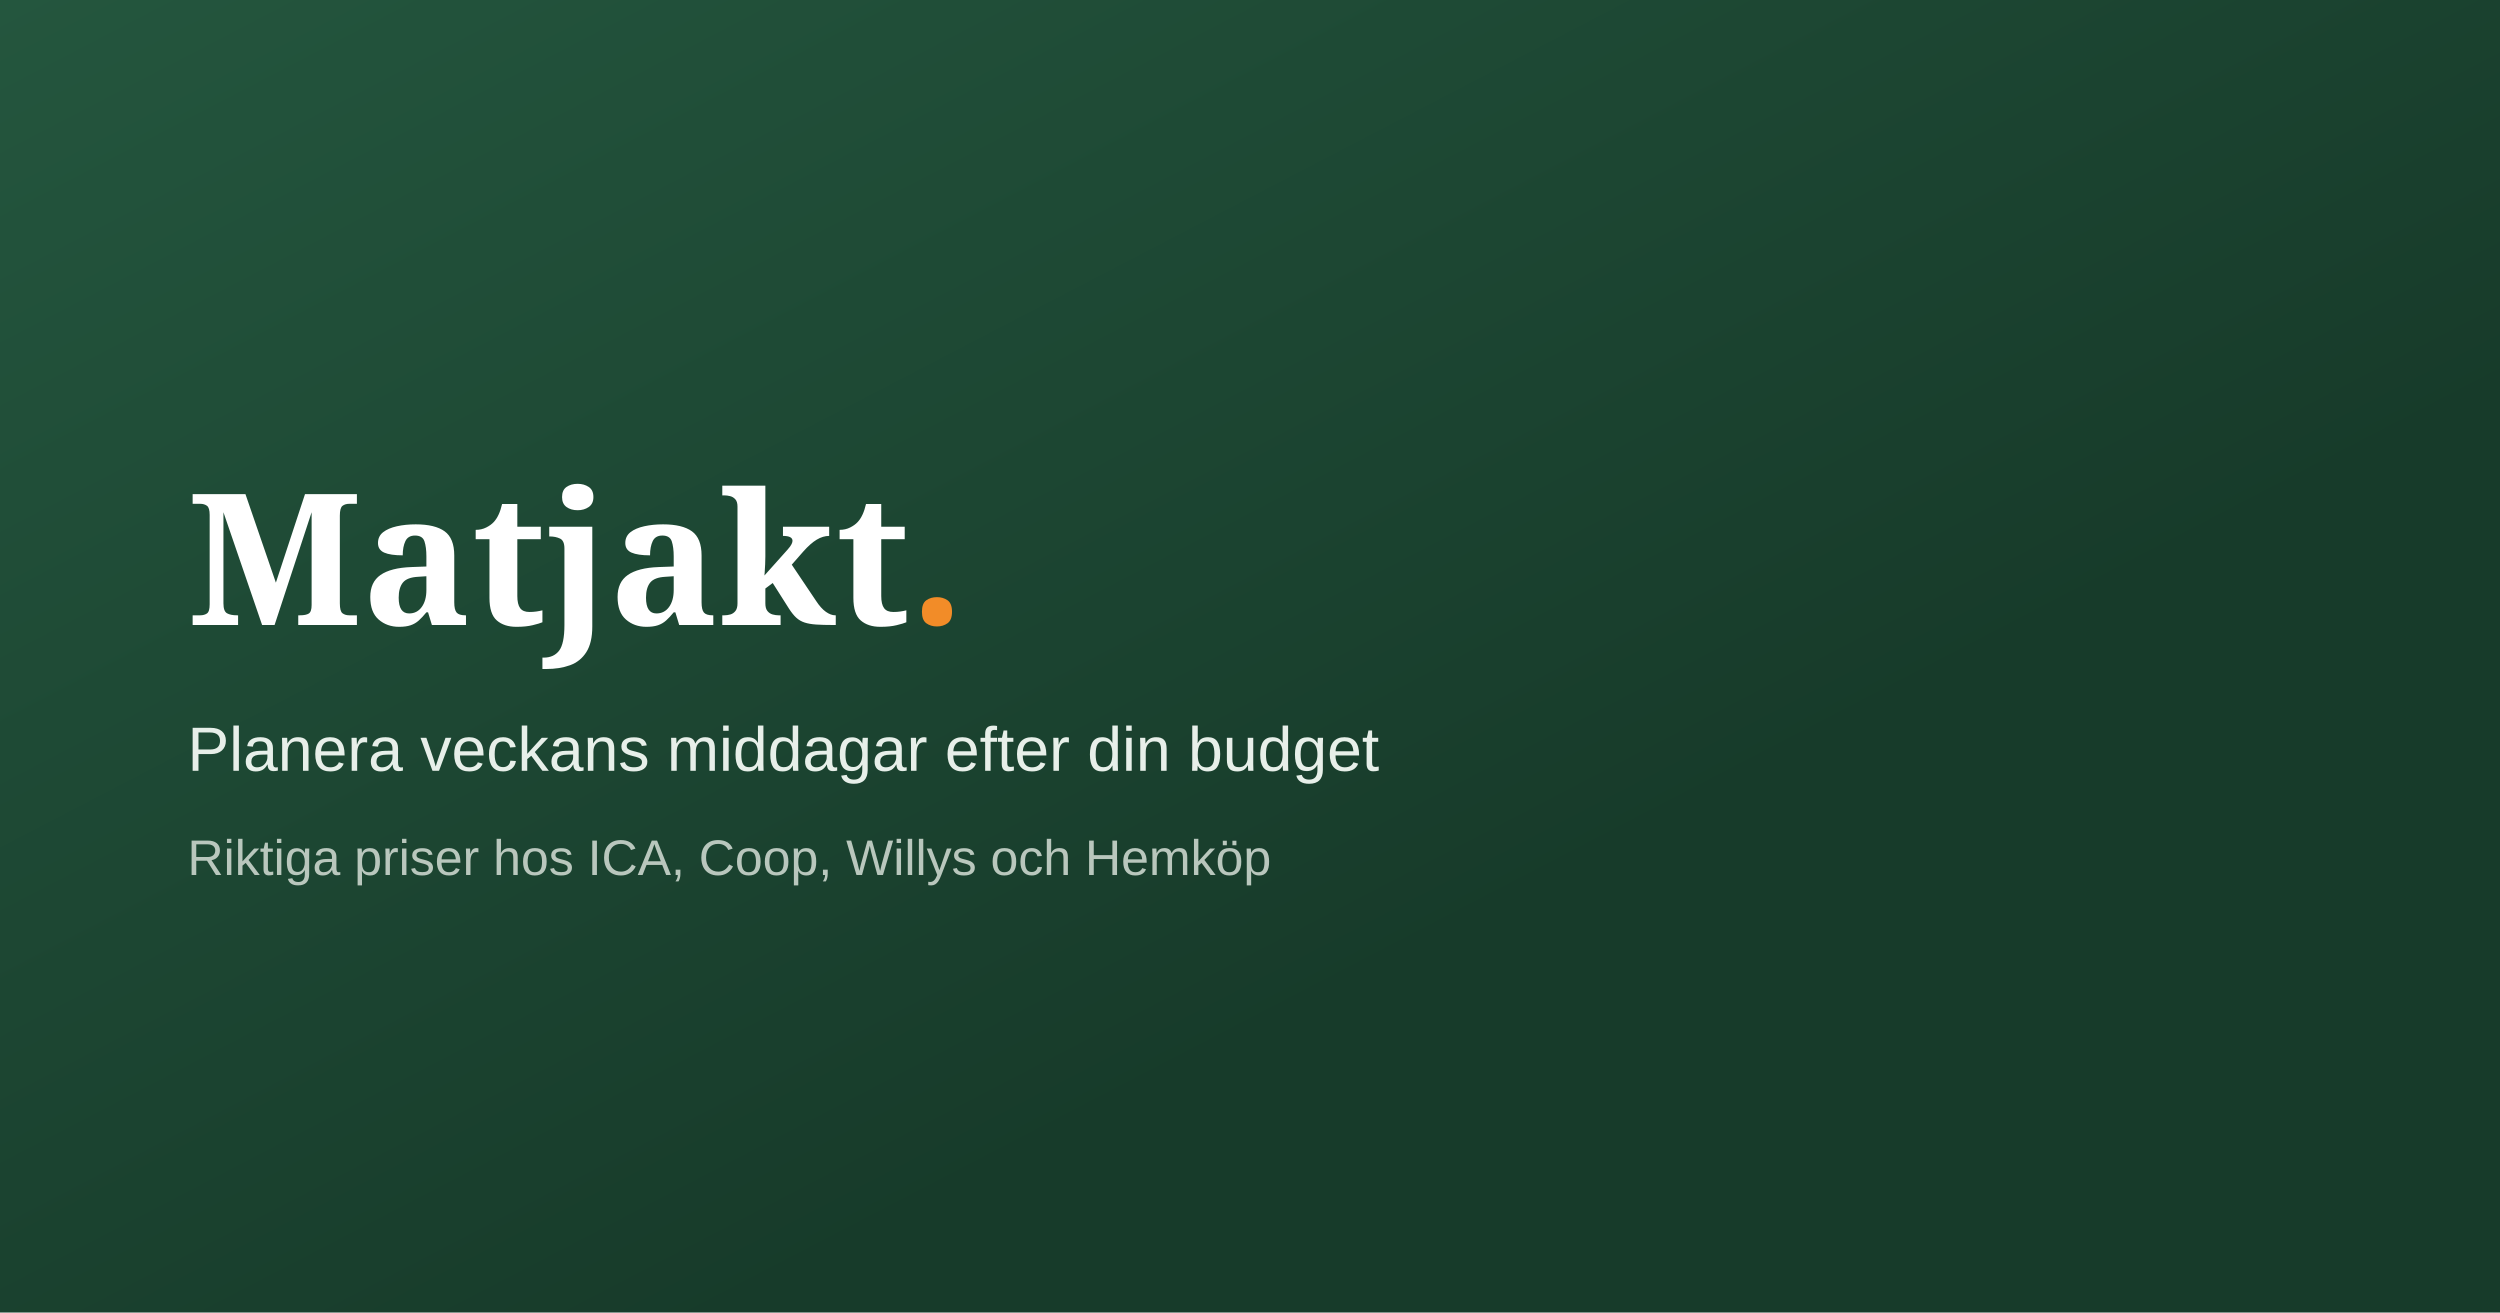
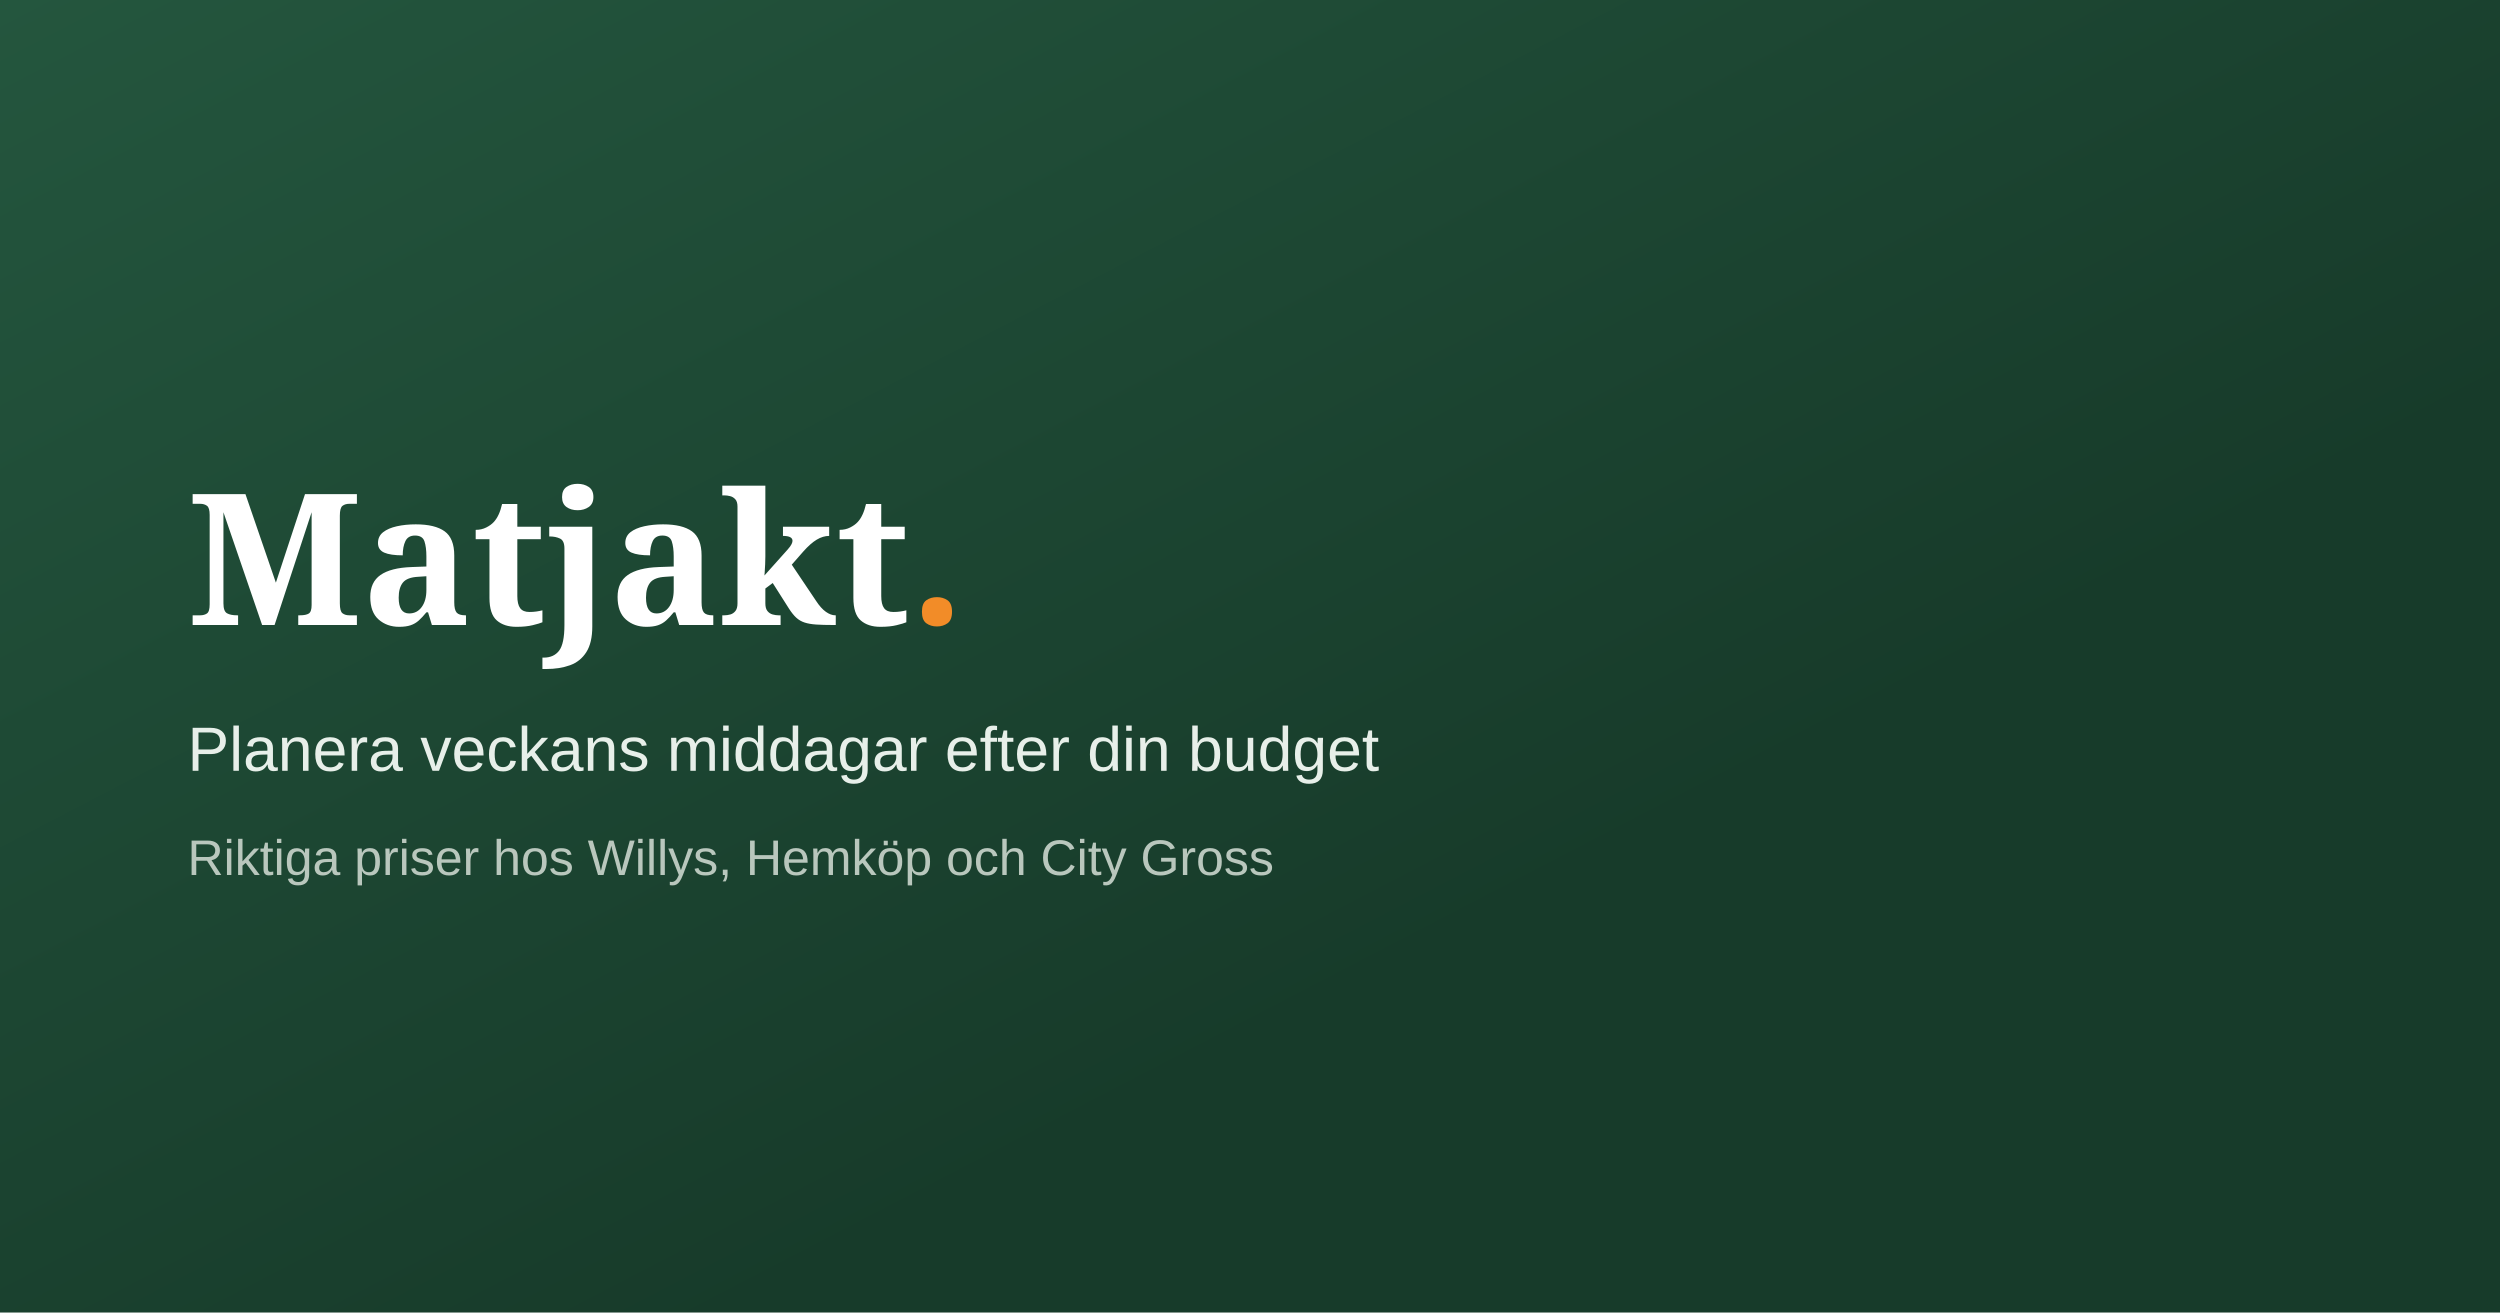
<svg xmlns="http://www.w3.org/2000/svg" width="1200" height="630" viewBox="0 0 1200 630">
  <defs>
    <linearGradient id="bg" x1="0" y1="0" x2="1" y2="1">
      <stop offset="0%" stop-color="#24563e" />
      <stop offset="65%" stop-color="#173b2a" />
    </linearGradient>
  </defs>
  <rect width="1200" height="630" fill="url(#bg)" />
  <text x="90" y="300" font-family="Georgia, serif" font-size="88" font-weight="700" fill="#ffffff">Matjakt<tspan fill="#f28c28">.</tspan>
  </text>
  <text x="90" y="370" font-family="Arial, sans-serif" font-size="30" fill="#e7efe9">Planera veckans middagar efter din budget</text>
-   <text x="90" y="420" font-family="Arial, sans-serif" font-size="24" fill="#b9c7bd">Riktiga priser hos ICA, Coop, Willys och Hemköp</text>
+   <text x="90" y="420" font-family="Arial, sans-serif" font-size="24" fill="#b9c7bd">Riktiga priser hos Willys, Hemköp och City Gross</text>
</svg>
